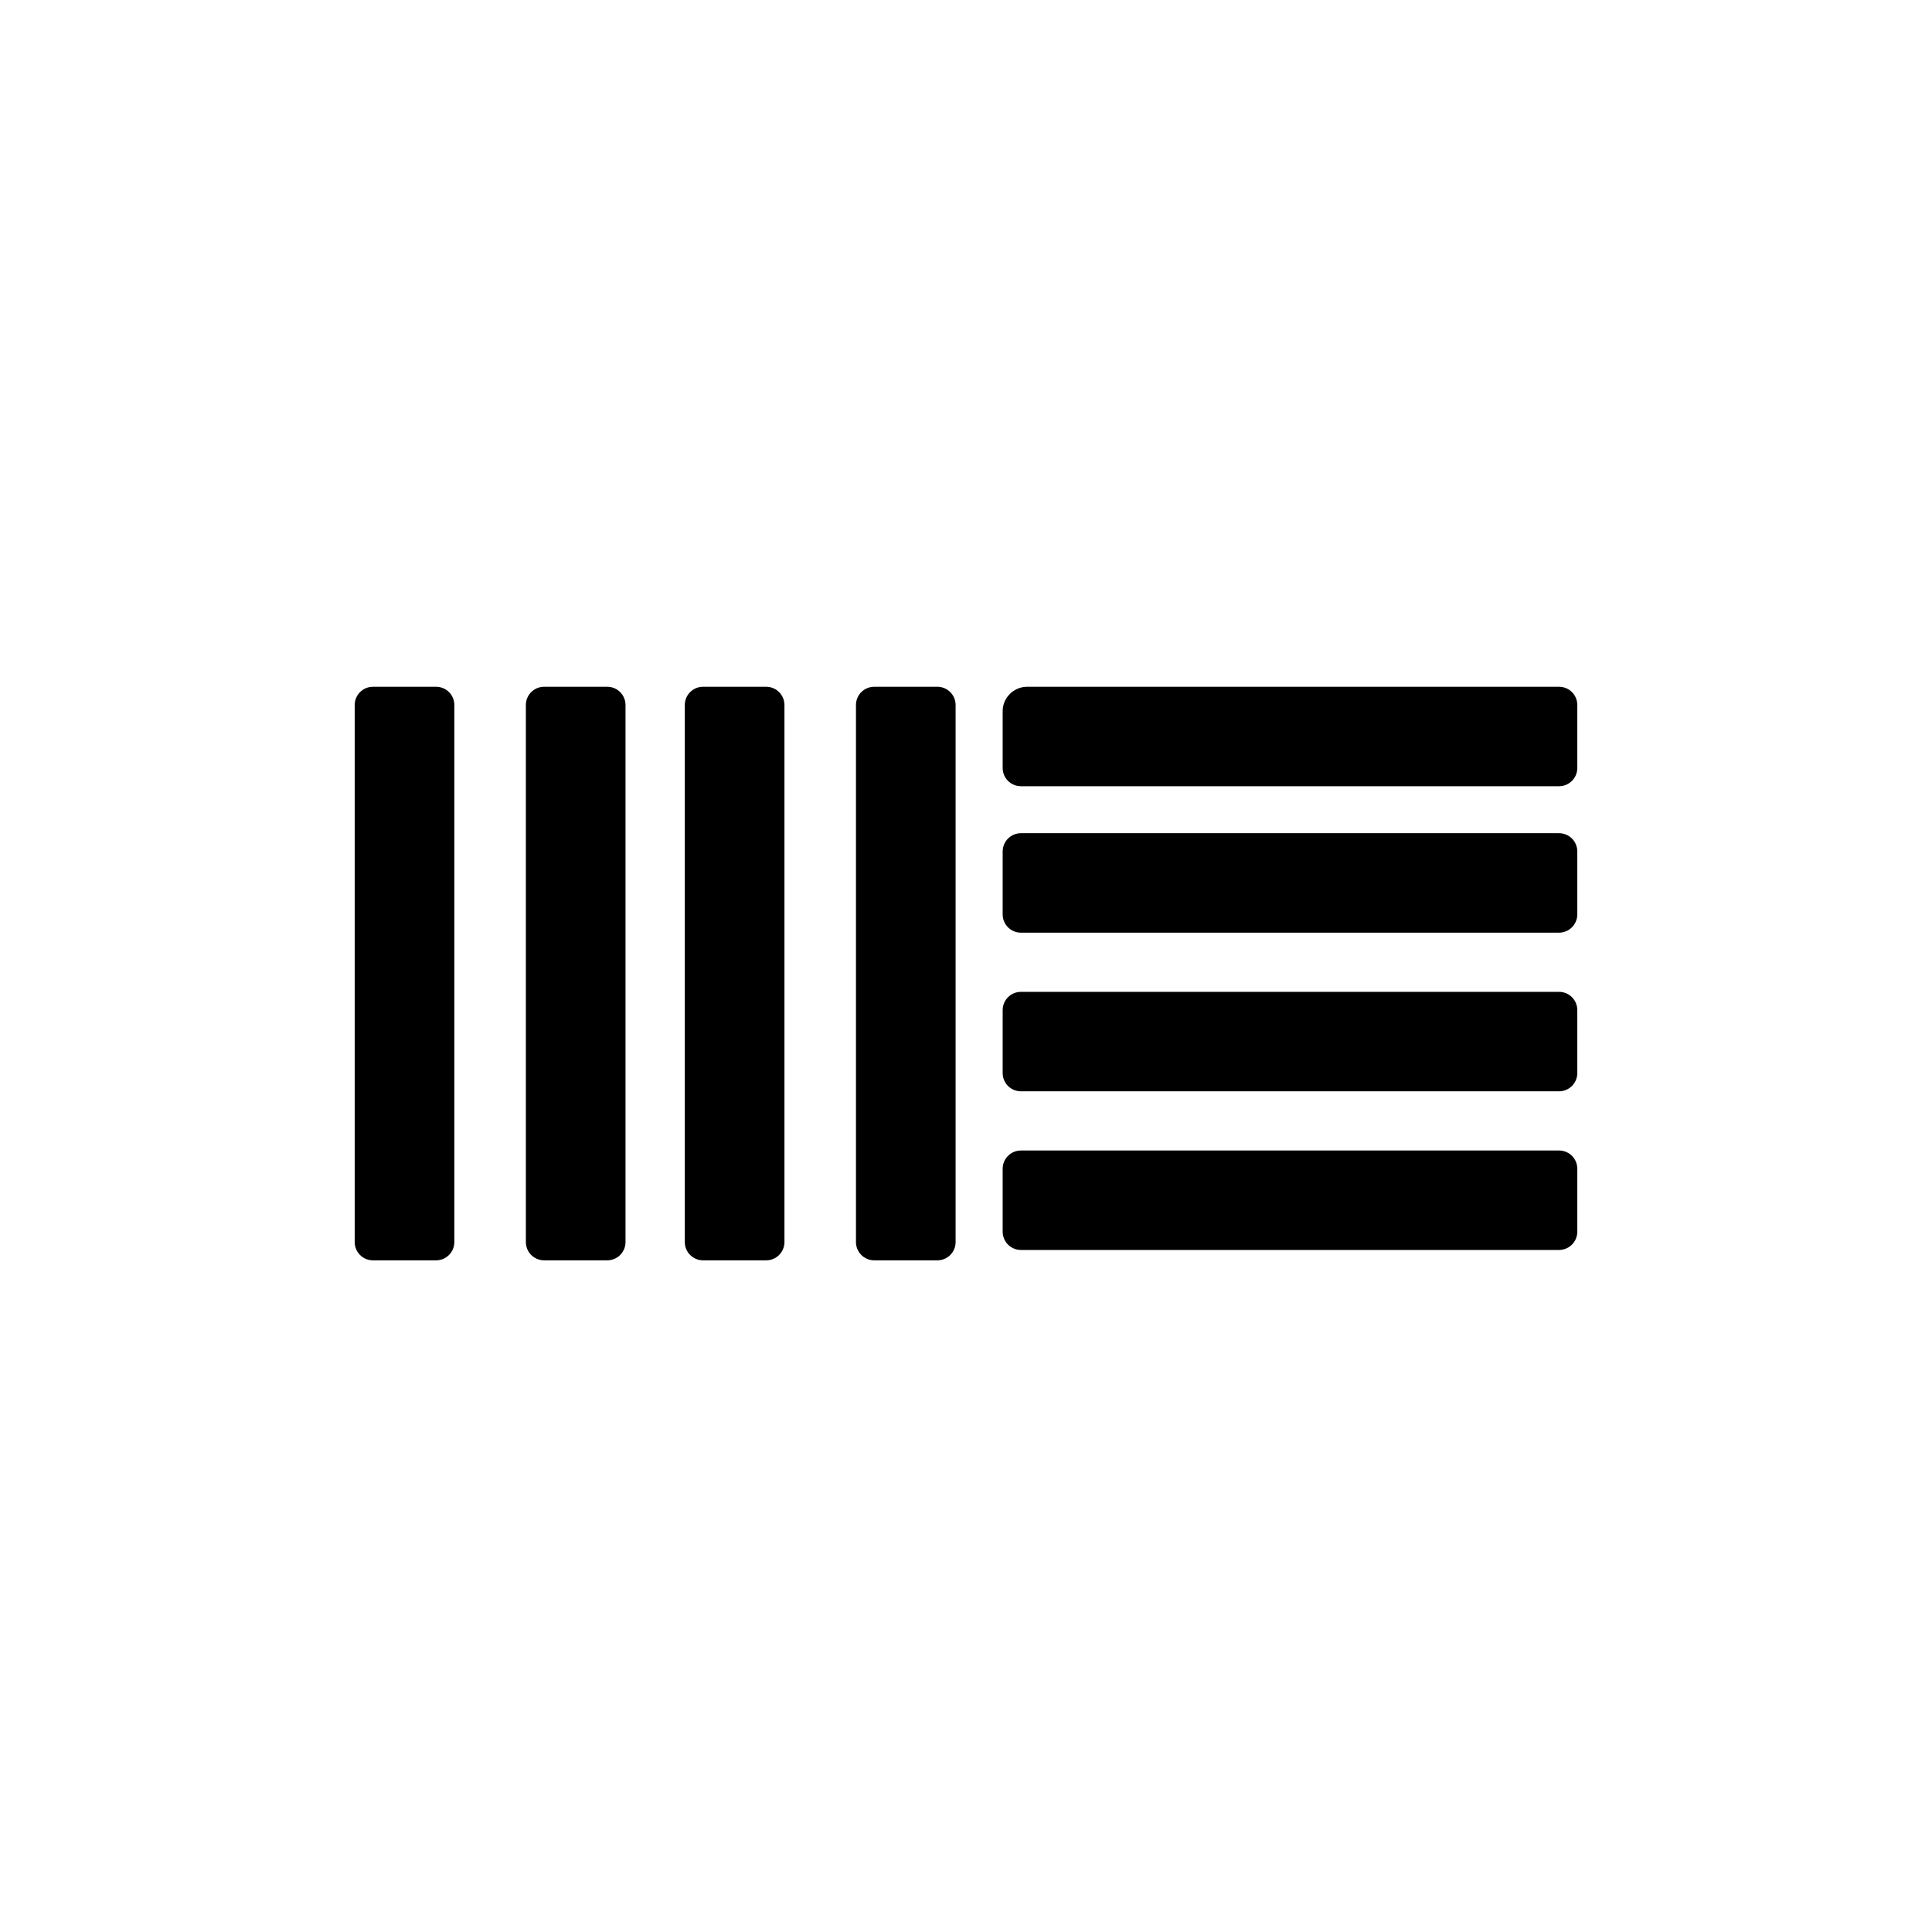
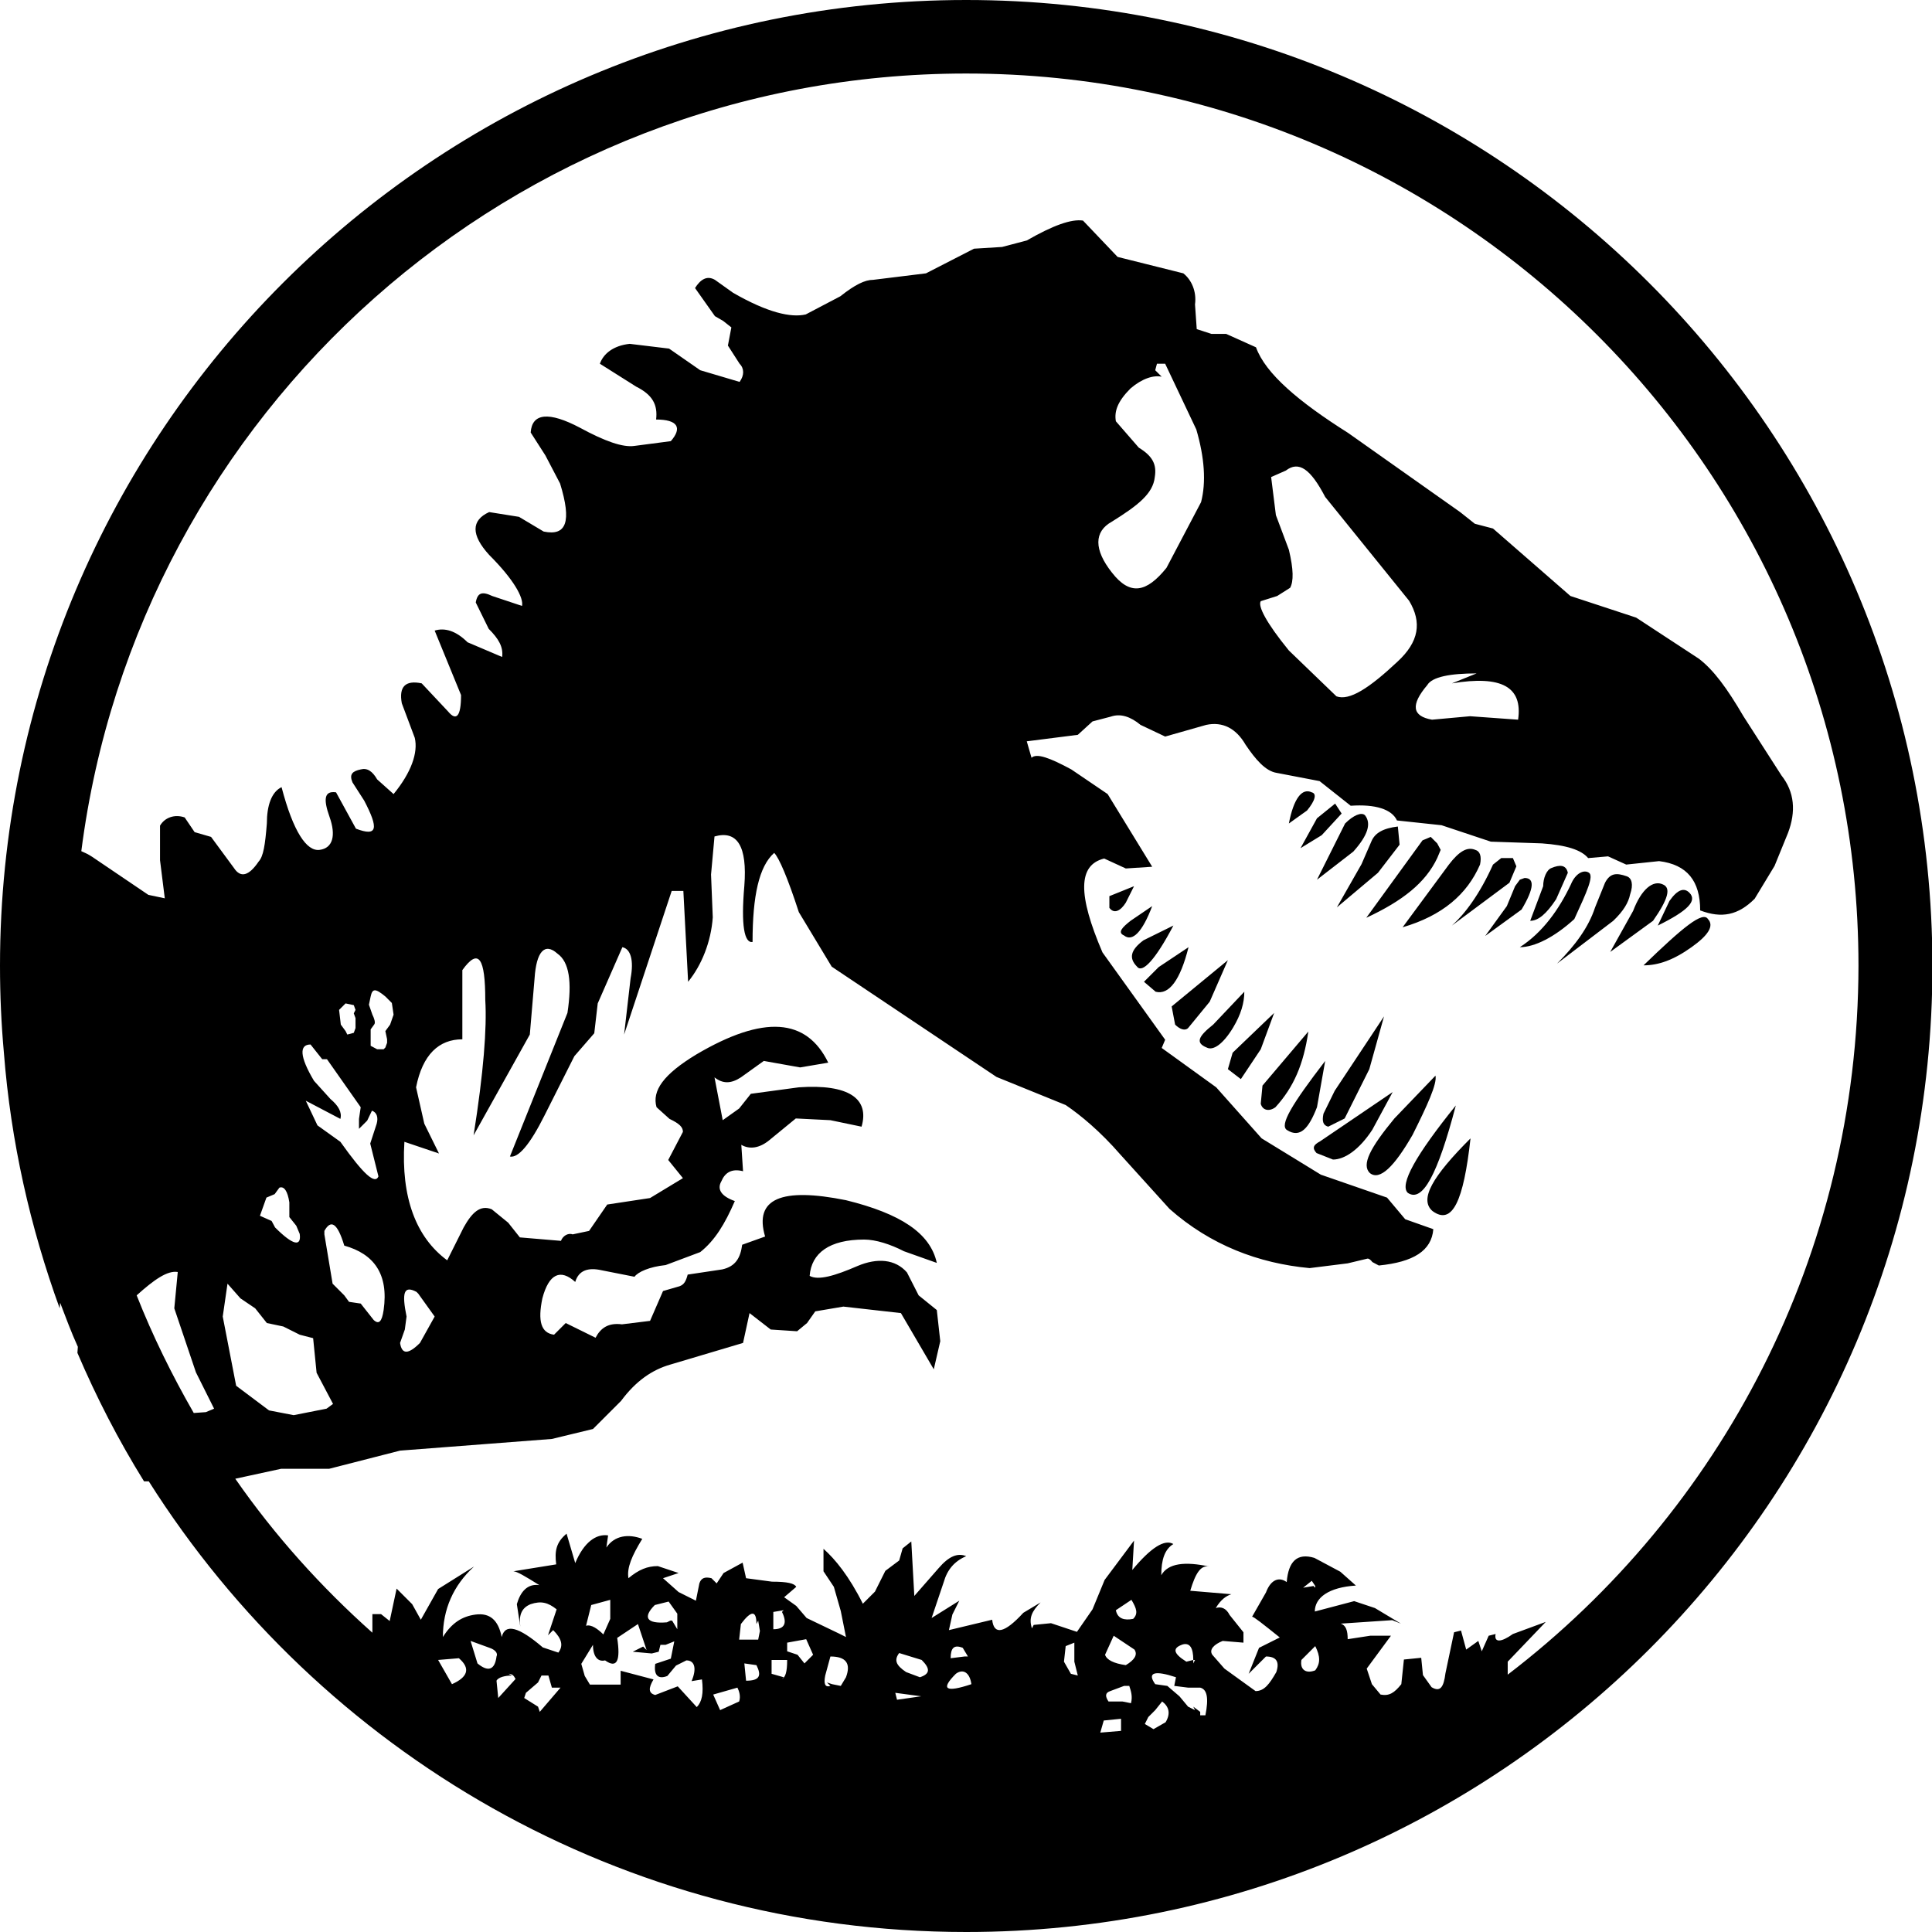
- <svg xmlns="http://www.w3.org/2000/svg" fill="#000000" width="800px" height="800px" viewBox="0 0 256 256">
-   <path d="M136.107 91c-1.793 0-3.247 1.46-3.247 3.224v7.538a2.415 2.415 0 0 0 2.426 2.417h71.288a2.42 2.42 0 0 0 2.426-2.417v-8.345A2.415 2.415 0 0 0 206.574 91h-70.467zm-.821 19.404a2.42 2.42 0 0 0-2.426 2.417v8.345a2.415 2.415 0 0 0 2.426 2.417h71.288a2.42 2.42 0 0 0 2.426-2.417v-8.345a2.415 2.415 0 0 0-2.426-2.417h-71.288zm0 21.022a2.42 2.42 0 0 0-2.426 2.417v8.344a2.415 2.415 0 0 0 2.426 2.417h71.288a2.42 2.42 0 0 0 2.426-2.417v-8.344a2.415 2.415 0 0 0-2.426-2.417h-71.288zm0 21.021a2.42 2.42 0 0 0-2.426 2.417v8.344a2.415 2.415 0 0 0 2.426 2.418h71.288a2.42 2.42 0 0 0 2.426-2.418v-8.344a2.415 2.415 0 0 0-2.426-2.417h-71.288zm-21.866 12.132a2.42 2.42 0 0 0 2.422 2.421h8.36a2.415 2.415 0 0 0 2.421-2.421V93.42a2.42 2.42 0 0 0-2.422-2.42h-8.36a2.415 2.415 0 0 0-2.421 2.421v71.158zm-43.74 0A2.42 2.42 0 0 0 72.102 167h8.36a2.415 2.415 0 0 0 2.421-2.421V93.42A2.42 2.42 0 0 0 80.461 91h-8.36a2.415 2.415 0 0 0-2.421 2.421v71.158zm-9.477 0A2.42 2.42 0 0 1 57.781 167h-8.36A2.415 2.415 0 0 1 47 164.579V93.42A2.42 2.42 0 0 1 49.422 91h8.36a2.415 2.415 0 0 1 2.421 2.421v71.158zm30.537 0A2.42 2.42 0 0 0 93.162 167h8.36a2.415 2.415 0 0 0 2.421-2.421V93.42a2.42 2.42 0 0 0-2.422-2.42h-8.36a2.415 2.415 0 0 0-2.421 2.421v71.158z" fill-rule="evenodd" />
+ <svg xmlns="http://www.w3.org/2000/svg" fill="#000000" width="800px" height="800px" viewBox="-197 74.6 446.7 446.7">
+   <path d="M26.4 74.6C-97 74.6-197 174.6-197 297.9c0 6.8.3 13.5.9 20.1 1.6 20.6 6.1 40.4 12.9 59.1l.1-1.3c1.3 3.4 2.6 6.9 4.1 10.2l-.1 1.4c4.4 10.3 9.5 20.2 15.4 29.7h1.1c39.6 62.6 109.4 104.2 189 104.2 123.4 0 223.4-100 223.4-223.4-.1-123.3-100.1-223.3-223.4-223.3m-178.1 317.3l4.2 8.4-1.9.8-2.8.2c-5-8.7-9.5-17.8-13.2-27.2 4-3.6 7.1-5.8 9.5-5.4l-.8 8.4 5 14.8zm23.2-33.9l.8 1.9c.4 3-1.5 2.7-5.7-1.5l-.8-1.5-2.7-1.2 1.5-4.2 1.9-.8 1.1-1.5c1.1-.4 1.9.8 2.3 3.4v3.4l1.6 2zm-6.8 22.5l3.8.8 3.8 1.9 3.1.8.8 8 3.8 7.2-1.5 1.1-7.6 1.5-5.7-1.1-7.6-5.7-3.1-16 1.1-7.6 3 3.4 3.4 2.3 2.7 3.4zm20.5-70.5v2.3l-.4 1.1-1.5.4-.4-.8-1.1-1.5-.4-3.4 1.5-1.5 1.9.4.4 1.1-.4.8.4 1.1zm1.2 20.6l-.4 2.7v2.3l1.9-1.9 1.1-2.3c1.1.4 1.5 1.5 1.1 3l-1.5 4.6 1.9 7.6c-.8 1.9-3.4-.4-8.8-8l-5.3-3.8-2.7-5.7 8 4.2c.4-1.5-.4-3-2.3-4.6l-3.8-4.2c-3.4-5.7-3.4-8.4-.8-8.4l2.7 3.4h1.1l7.8 11.1zm6.1-15.7v.8l-.4 1.1-.4.4h-1.5l-1.5-.8v-3.8l.8-1.1c.4-.4 0-1.5-.4-2.3l-.8-2.3.4-1.9c.4-1.9 1.1-1.9 3.4 0l1.5 1.5.4 2.7-.8 2.3-1.1 1.5.4 1.9zm-.8 62.6c-.4 2.7-1.1 3.4-2.3 2.3l-3-3.8-2.7-.4-1.1-1.5-2.7-2.7-1.9-11.4v-.8c1.5-2.7 3-1.9 4.6 3.4 6.8 1.9 10.3 6.5 9.1 14.9m12.6 80.9l4.8-.4c2.8 2.4 2 4.4-1.6 6l-3.2-5.6zm16.3 3.2c.8 0 1.2.4 1.6 1.2l-4 4.4-.4-4c.4-.8 2-1.2 3.6-1.2l-.8-.4zm-2.8-4c-.4 3.2-2 3.6-4.4 1.6l-1.6-5.2 4.4 1.6c1.2.4 2 1.2 1.6 2m6.4 9.6l.4-1.2 2.8-2.4.8-1.6h1.6l.8 2.8h2l-4.8 5.6-.4-1.2-3.2-2zm15.9-12.3c0 2.8 1.2 4 2.8 3.6 2.8 2 3.6 0 2.8-5.2l4.8-3.2 2 6-.8-.8-2.4 1.2 4.4.4 1.6-.4.4-1.6h1.2l2-.8-.8 4-3.6 1.2c-.4 2.8.8 3.6 2.8 2.8l2-2.4 2.4-1.2c2 0 2.4 2 1.2 4.8l2.4-.4c.4 3.2 0 5.2-1.2 6.4l-4.4-4.8-5.2 2c-1.6-.4-1.6-1.6-.4-3.6l-7.6-2v3.2h-7.1l-1.2-2-.8-2.8 2.7-4.4zm-1.6-4.4l1.2-4.8 4.4-1.2v4.4l-1.6 3.6c-1.2-1.2-2.8-2.4-4-2m15.9-4.8l3.2-.8 2 2.8v3.6l-1.2-2h-.4l-.8.4c-4.8.4-5.6-1.2-2.8-4m23.9 8h-4.4l.4-3.6c2.4-3.2 3.6-3.2 3.6 0l.4-.8.4 2.4-.4 2zm-2.8 9.5l-.4-4 2.8.4c1.2 2.4.8 3.6-2.4 3.6m-1.6 4.8l-4.4 2-1.6-3.6 5.6-1.6c.4.8.8 2 .4 3.2m7.9-16.7v-4l2.4-.4-.4.4c1.2 2.4.8 4-2 4m3.2 7.1c0 2.8-.4 4-1.2 4.4l.4-.4-2.8-.8v-3.2h3.6zm0-2v-2l4.4-.8 1.6 3.6-2 2-1.6-2-2.4-.8zm10 8c-1.2.4-1.6-.4-1.2-2.4l1.2-4.4c3.6 0 4.8 1.6 3.6 4.8l-1.2 2-2-.4-1.2-.4.8.8zm21 2.4l-5.6.8-.4-1.6 6 .8zm-5.1-10l5.2 1.6c2 2 2 3.2-.4 4l-3.2-1.2c-2.4-1.6-2.8-2.8-1.6-4.4m13.1 4.8c1.6-1.2 3.2-.4 3.6 2.4-6 2-7.2 1.2-3.6-2.4m-1.2-3.6c0-2.4.8-3.2 2.8-2.4l1.2 2H26l-3.2.4zm29.4 4l-1.6-.4-1.6-2.8.4-3.6 2-.8v4.4l.8 3.2zm13.1-6c.8 1.2 0 2.4-2 3.6-2.8-.4-4.4-1.2-4.8-2.4l2-4.4 4.8 3.2zm-4.3-9.1l3.6-2.4c1.2 2 1.6 3.2.4 4.4-2 .4-3.6 0-4-2m3.5 21.5l-2-.4h-3.2c-.8-1.2-.8-2 .4-2.4l3.2-1.2h1.2c.4 1.2.8 2.4.4 4m-2.3 3.6v2.8l-4.8.4.8-2.8 4-.4zm15.1-13.2c-3.2-2-3.2-3.2-.8-4 1.6-.4 2.4.8 2.4 3.6h.4l-.4.8v-.8l-1.6.4zm-2.4 3.6l-.4 2 3.2.4h2.8c1.6.4 2 2.4 1.2 6.4h-1.2v-.8l-1.6-1.2.4.8-1.6-.8-2-2.4-2.8-2.4-2.8-.4c-2-2.8 0-3.2 4.8-1.6m32.2-7.2c1.2 2.4 1.2 4 0 5.6-2 .8-3.6 0-3.2-2.4l3.2-3.2zm-2.8-13.5l2-1.6.8 1.2v.4l-.4-.4-2.4.4zM70.1 470l1.6-2c1.6 1.2 2 2.8.8 4.8l-2.8 1.6-2-1.2.8-1.6 1.6-1.6zm81.5-8.2v-3l8.8-9.2-7.6 2.8c-2.8 2-4.4 2-4 0l-1.6.4-1.6 3.6-.8-2.4-2.8 2-1.2-4.4-1.6.4-2 9.5c-.4 3.2-1.2 4.4-3.2 3.2l-2-2.8-.4-4-4 .4-.6 5.7c-1.6 2-2.8 2.8-4.8 2.4l-2-2.4-1.2-3.6 5.6-7.6h-4.8l-5.2.8c0-2-.4-3.2-1.6-3.6l11.9-.8 2 .8-6-3.6-4.8-1.6-9.1 2.4c0-3.2 3.2-5.6 9.5-6l-3.6-3.2-6-3.2c-4-1.2-6 .8-6.4 5.6-1.6-1.2-3.6-.8-4.8 2.4l-3.2 5.6c.4 0 2.4 1.6 6.4 4.8l-4.8 2.4-2.4 6 4-4c2.4 0 3.2 1.2 2.4 3.6-1.6 2.8-2.8 4.4-4.8 4.4l-7.2-5.2-2.8-3.2c-.8-1.2.4-2.4 2.4-3.2l4.8.4V452l-3.2-4c-.8-1.6-2-2-3.2-1.6 1.2-2 2.4-2.8 3.6-3.2l-9.5-.8c1.2-4 2.4-6 4.4-5.6-5.6-1.2-9.5-.8-11.1 2 0-3.6.8-6 2.8-7.2-2-1.2-5.2.8-9.5 6l.4-6.8-6.8 9.1-2.8 6.8-3.6 5.2-6-2-4 .4-.4.8c-.8-2.4 0-4 2-6l-4 2.4c-4.4 4.8-6.8 5.2-7.2 1.6l-10 2.4.8-3.6 1.6-3.2-6.4 4 2.8-8.3c.8-2.8 2.4-4.8 5.2-6-2-.8-4 0-6.4 2.8l-5.6 6.4-.7-12.6-2 1.6-.8 2.8-3.2 2.4-2.4 4.8-2.8 2.8c-3.2-6.4-6.4-10.3-9.1-12.7v5.2l2.4 3.6 1.6 5.6 1.2 6-1.6-.8-7.5-3.6-2.4-2.8-2.8-2 2.8-2.4c-.4-.8-2-1.2-5.6-1.2l-6-.8-.8-3.6-4.4 2.4-1.6 2.4-1.2-1.2c-1.6-.4-2.4 0-2.8 1.2l-.8 4-4-2-3.6-3.2 3.6-1.2-4.8-1.6c-2.4 0-4.4.8-6.8 2.8-.4-2.4.8-5.2 3.2-9.1-3.2-1.2-6.4-.8-8.3 2l.4-2.8c-2.8-.4-5.6 1.6-7.6 6.4l-2-6.8c-2.4 2-2.8 4-2.4 7.1l-9.9 1.6c.8 0 2.8 1.2 6 3.2-2.8-.4-4.4 1.6-5.2 4.4l.8 5.2c-.4-2.8.4-4.4 2.4-5.2 2.4-.8 4-.4 6 1.2l-2 6 1.2-1.2c2 2 2.4 3.6 1.2 5.2l-3.6-1.2c-5.6-4.8-8.7-5.6-9.5-2.4-.8-4-2.8-5.6-6-5.2-3.2.4-5.6 2-7.6 5.2 0-6.4 2.4-11.9 7.2-16.3l-8.3 5.2-4 7.1-2-3.6-3.6-3.6-1.6 7.5-2-1.6h-2v4.3c-11.9-10.6-22.6-22.5-31.7-35.6l10.6-2.3h11.1l16.4-4.2 35.1-2.7 9.5-2.3 6.5-6.5c3.4-4.6 7.2-7.2 11.4-8.4l16.8-5 1.5-6.9 4.9 3.8 6.1.4 2.3-1.9 1.9-2.7 6.5-1.1 13.3 1.5 7.6 13 1.5-6.5-.8-7.2-4.2-3.4-2.7-5.3c-2.7-3.1-6.9-3.4-11.4-1.5-5.3 2.3-9.1 3.4-11.1 2.3.4-5.3 4.6-8.4 12.6-8.4 2.7 0 6.1 1.1 9.2 2.7l7.6 2.7c-1.5-6.9-8.4-11.4-21-14.5-14.9-3-21.3-.4-18.7 8.4l-5.3 1.9c-.4 3-1.5 5-4.6 5.7l-8 1.2c-.4 1.5-.8 2.3-1.9 2.7l-3.8 1.1-3 6.9-6.5.8c-3.1-.4-4.9.8-6.1 3.1l-6.9-3.4-2.7 2.7c-3-.4-3.8-3.1-2.7-8.4 1.5-5.7 4.2-6.9 7.6-3.8.8-2.7 3-3.4 6.1-2.7l7.6 1.5c.8-1.1 3.4-2.3 7.2-2.7l8-3c3.4-2.7 5.7-6.5 8-11.8-3.1-1.1-4.2-2.7-3.1-4.6.8-1.9 2.3-3 5-2.3l-.4-6.1c1.9 1.1 4.2.8 6.5-1.1l6.1-5 8 .4 7.2 1.5c1.9-6.5-3-9.9-14.5-9.1l-11.1 1.5-2.7 3.4-3.8 2.7-1.9-9.9c1.9 1.5 3.8 1.5 6.1 0l5.3-3.8 8.4 1.5 6.5-1.1c-5-10.3-14.9-11.1-30.5-1.9-7.6 4.6-10.3 8.4-9.2 12.2l3 2.7c2.3 1.1 3.1 1.9 3.1 3l-3.4 6.5 3.4 4.2-7.6 4.6-9.9 1.5-4.2 6.1-3.8.8c-1.1-.4-2.3.4-2.7 1.5l-9.5-.8-2.7-3.4-3.8-3.1c-2.7-1.1-4.6.8-6.5 4.2l-3.8 7.6c-7.2-5.3-10.7-14.5-9.9-27.4l8 2.7-3.4-6.9-1.9-8.4c1.5-7.6 5.3-11.1 10.7-11.1v-16c3.8-5.3 5.3-2.7 5.3 6.9.4 6.5-.4 16.8-2.7 31.3l13-23.3 1.1-13c.4-6.1 2.3-8.4 5.3-5.7 2.7 1.9 3.4 6.5 2.3 13.7L-79.1 342c1.9.4 4.6-2.7 8-9.5l6.9-13.7 4.6-5.3.8-6.9 5.7-13c1.9.4 2.7 3 1.9 7.2l-1.5 13 11-33.2h2.7l1.1 21c3.1-3.8 5.3-9.2 5.7-14.9l-.4-9.9.8-8.8c5.3-1.5 7.6 2.3 6.9 11.4-.8 9.2 0 13.3 1.9 13 0-10.7 1.5-17.5 5-20.6 1.1 1.1 3.1 5.7 5.7 13.7l7.6 12.6 38.1 25.5 16 6.5c3.4 2.3 8 6.1 12.6 11.4l11.4 12.6c9.5 8.4 20.6 12.6 32.4 13.7l8.8-1.1 4.6-1.1c.4 0 .8.4 1.1.8l1.5.8c8-.8 12.2-3.4 12.6-8.4l-6.5-2.3-4.2-5-15.3-5.3-13.7-8.4L84.2 326l-12.6-9.1.8-1.9-14.5-20.2c-5.7-13.3-5.7-20.2.4-21.7l5 2.3 6.1-.4-10.3-16.8-8.4-5.7c-5-2.7-8-3.8-9.2-2.7l-1.1-3.8 11.8-1.5 3.4-3.1 4.2-1.1c2.3-.8 4.6 0 6.9 1.9l5.7 2.7 9.5-2.7c3.8-.8 6.9.8 9.1 4.6 2.3 3.4 4.6 6.1 7.2 6.5l9.9 1.9 7.2 5.7c5.7-.4 9.5.8 10.7 3.4l10.3 1.1 11.4 3.8 11.8.4c5.7.4 9.1 1.5 10.7 3.4l4.6-.4 4.2 1.9 7.6-.8c6.5.8 9.5 4.6 9.5 11.4 5 1.9 8.8 1.1 12.6-2.7l4.6-7.6 3.1-7.6c1.9-5 1.5-9.5-1.5-13.3l-8.8-13.7c-3.8-6.5-6.9-10.7-10.3-13.3l-14.5-9.5-15.2-5-17.9-15.6-4.2-1.1-3.4-2.7-25.9-18.3c-11.4-7.2-19.1-13.7-21.3-19.8l-6.9-3.1h-3.4l-3.4-1.1-.4-5.7c.4-3-.8-5.7-2.7-7.2L61.4 134l-8-8.4c-2.7-.4-6.9 1.1-13 4.6l-5.7 1.5-6.5.4-11.1 5.7-12.2 1.5c-1.9 0-4.2 1.1-7.6 3.8l-8 4.2c-3.4.8-8.8-.4-16.8-5l-4.2-3c-1.9-1.1-3.4 0-4.6 1.9l4.6 6.5 1.9 1.1 1.9 1.5-.8 4.2 2.7 4.2c1.1 1.1 1.1 2.7 0 4.2l-9.1-2.7-7.2-5-9.1-1.1c-3.8.4-6.1 2.3-6.9 4.6l8.4 5.3c3.8 1.9 5 4.2 4.6 7.6 5 0 6.1 1.9 3.4 5l-8.4 1.1c-2.7.4-6.9-1.1-12.6-4.2-7.2-3.8-11.1-3.4-11.4 1.1l3.4 5.3 3.4 6.5c2.7 8.8 1.5 12.2-3.8 11.1l-5.7-3.4-6.9-1.1c-4.2 1.9-4.2 5.3 0 9.9 5.7 5.7 8 9.9 7.6 11.8l-6.9-2.3c-2.3-1.1-3.4-.8-3.8 1.5l3 6.1c2.3 2.3 3.4 4.2 3.1 6.5l-8-3.4c-2.7-2.7-5.3-3.4-7.6-2.7l6.1 14.9c0 5-1.1 6.1-3 3.8l-6.1-6.5c-3.8-.8-5.3.8-4.6 4.6l3 8c.8 3.4-.8 8-4.9 13l-3.8-3.4c-1.1-1.9-2.3-2.7-3.8-2.3-1.9.4-2.7 1.1-1.9 3l2.7 4.2c3.4 6.5 3.1 8.4-1.9 6.5l-4.6-8.4c-2.7-.4-3 1.5-1.5 5.7s.8 7.2-2.3 7.6c-3 .4-6.1-4.2-8.8-14.5-2.3 1.1-3.4 4.2-3.4 8.4-.4 5-.8 7.6-1.9 8.8-2.3 3.4-4.2 3.8-5.7 1.5l-5.3-7.2-3.8-1.1-2.3-3.4c-2.3-.8-4.6 0-5.7 1.9v8l1.1 8.8-3.8-.8-13-8.8c-.9-.6-1.8-1-2.5-1.3C-165.2 170-78.6 91.6 26.4 91.6c113.9 0 206.3 92.4 206.3 206.3-.1 66.8-31.8 126.2-81.1 163.9m-252.3-88.5l.4.4 3.8 5.3-3.4 6.1c-2.7 2.7-4.2 2.7-4.6 0l1.1-3.1.4-3c-1.1-5.4-.7-7.3 2.3-5.7m167-195.2L61 172c-.4-2.3.4-4.6 3.4-7.6 2.7-2.3 5.3-3.1 7.2-2.7l-1.5-1.5.4-1.5h1.9l7.2 15.2c1.9 6.5 2.3 12.2 1.1 16.8l-8 15.2c-4.6 5.7-8.4 6.5-12.6 1.1-4.2-5.3-4.2-9.5 0-11.8 6.1-3.8 9.5-6.5 9.9-10.3.5-3-.6-4.9-3.7-6.8m34.7 23.6l-3-8-1.1-8.8 3.4-1.5c3-2.3 5.7-.4 9.1 6.1l19.4 24c3 5 2.3 9.5-2.7 14.1-6.5 6.1-11.1 9.1-14.1 8L101 225c-5.3-6.5-7.2-10.3-6.5-11.4l3.8-1.2 3-1.9c.8-1.5.8-4.2-.3-8.8m53 39.3l-11.1-.8-8.8.8c-4.6-.8-5-3.4-1.1-8 1.1-1.9 5.3-2.7 11.4-2.7l-5.7 2.3c11.5-1.9 16.4.8 15.3 8.4" />
+   <path d="M125 327.1l-16.8 11.4c-1.5.8-1.9 1.5-.8 2.7l3.8 1.5c2.7 0 6.1-2.3 9.1-6.9l4.7-8.7zM128.5 350.4c3.4 2.3 6.9-4.2 11.1-20.2-9.2 11.4-13.1 18.3-11.1 20.2M109.4 319.9c-7.6 9.9-10.7 14.9-8.8 16 3 1.9 5-.4 6.9-5.3l1.9-10.7zM134.9 323.3l-9.5 9.9c-5.7 6.9-7.6 10.7-5.7 12.6 2.3 1.9 5.7-1.5 9.9-8.8 3.4-6.8 5.7-11.8 5.3-13.7M94.9 325.6l-.4 4.2c.4 1.5 1.9 1.9 3.4.8 4.2-4.6 6.5-9.9 7.6-17.5l-10.6 12.5zM97.6 308.8L88 318l-1.1 3.8 3 2.3 4.6-6.9zM86.9 296.6l-13 10.7.8 4.2c1.1 1.1 2.3 1.5 3 .8l5-6.1 4.2-9.6zM90.7 303.9l-7.2 7.6c-3.4 2.7-4.2 4.2-1.5 5.3 1.5.8 3.8-.8 6.1-4.6 1.8-3 2.6-5.7 2.6-8.3M155.5 277.6l-1.1.4-1.1 1.5-1.9 4.6-5 6.9 8.4-6.1c3-5 3-7.3.7-7.3M179.9 281.4c.8-2.3.4-3.8-.8-4.2-2.3-.8-3.8-.8-5 1.5l-2.3 5.7c-1.5 4.6-4.6 8.8-8.8 13l13-9.9c2.4-2.3 3.5-4.2 3.9-6.1" />
+   <path d="M134.2 354.6c4.6 3.4 7.2-2.3 8.8-16.8-8.8 8.8-11.9 14.1-8.8 16.8M183 297.8c3.4 0 6.9-1.2 11.1-4.2 3.8-2.7 5.3-4.9 3.8-6.5-1.2-1.9-5.8 1.9-14.9 10.7M187.5 279.1c-2.3-1.1-5 1.1-6.9 6.1l-5.3 9.5 9.9-7.2c3.5-5 4.2-7.6 2.3-8.4M170.4 276.4c-1.1-.8-3.1 0-4.2 2.7-2.7 5.7-6.5 11.1-11.8 14.5 3.4 0 8-2.3 12.6-6.5 3-6.5 4.5-9.9 3.4-10.7M70.9 298.2l-3.4 3.4 2.7 2.3c3.1.8 5.7-2.7 7.6-10.3l-6.9 4.6zM145.2 274.5c.4-1.9 0-3.1-1.1-3.4-1.9-.8-3.8.4-6.1 3.4L127.3 289c9.2-2.7 14.9-7.6 17.9-14.5M153.6 274.9l-.8-1.9h-2.7l-1.9 1.5c-3.1 6.9-6.5 11.4-9.5 14.1l13.3-9.9 1.6-3.8zM109 332.1c-.4 1.9 0 2.7 1.1 3l3.8-1.9 5.7-11.4 3.4-12.2-11.4 17.2-2.6 5.3zM135.3 273l.8-1.9-.8-1.5-1.5-1.5-1.9.8-13 17.9c8.4-3.9 13.7-8.1 16.4-13.8M193.6 281c-1.2-1.2-2.7-.8-4.6 1.9l-2.7 5.7c6.9-3.4 9.2-5.7 7.3-7.6M162.8 282.5l2.7-6.1c-.4-1.9-1.9-1.9-3.8-1.1-1.1.4-1.9 2.3-1.9 4.2l-3 8c1.8 0 3.7-1.5 6-5M115.9 271.5c3.4-3.8 4.2-6.5 2.7-8.4-.8-.8-2.7 0-4.6 1.9l-6.5 13 8.4-6.5zM63.3 283.3l1.9-3.8-5.7 2.3v2.7c1.1 1.5 2.6.7 3.8-1.2M69.4 284.1l-5 3.4c-1.9 1.5-3.1 2.7-1.5 3.4 1.9 1.5 4.2-.7 6.5-6.8M112.1 284.4l9.5-8 5-6.5-.4-4.2c-3.4.4-5.3 1.5-6.1 3.4l-2.3 5.3-5.7 10zM106.3 257.8c-2.3-1.1-4.2 1.5-5.3 7.2l4.2-3c1.9-2.3 2.3-3.9 1.1-4.2M74.3 288.6l-6.9 3.4c-3.1 2.3-3.4 4.2-1.5 6.1 1.2 1.6 4.2-1.5 8.4-9.5M108.6 267.7l4.6-5-1.5-2.3-4.2 3.4-3.8 6.9z" />
</svg>
